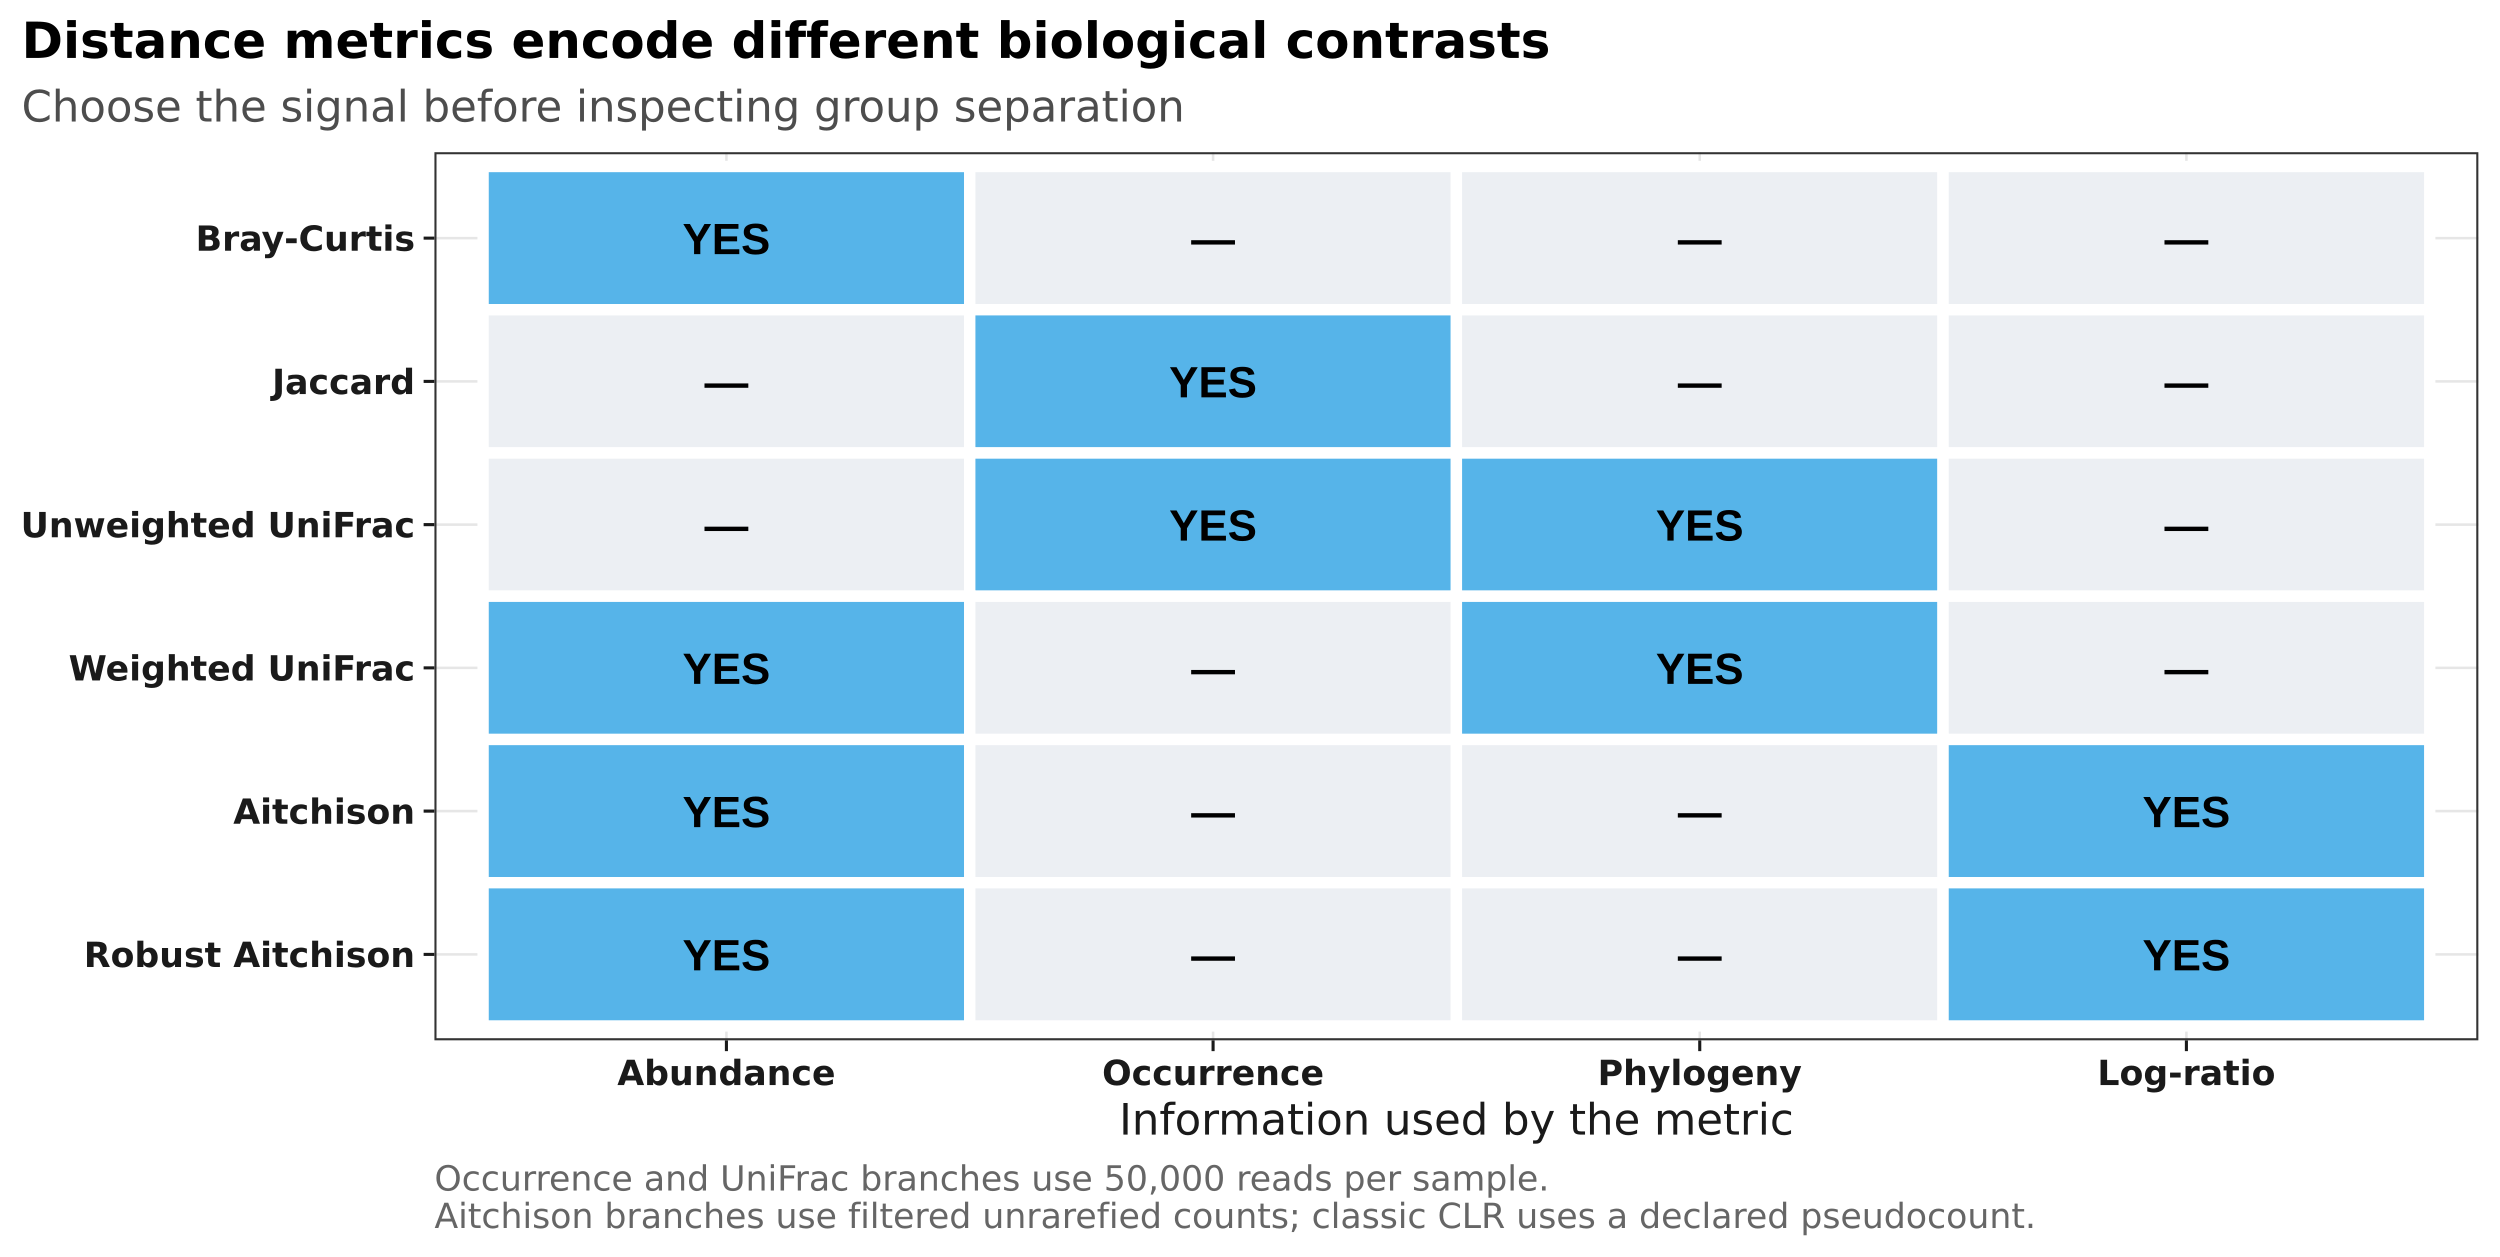
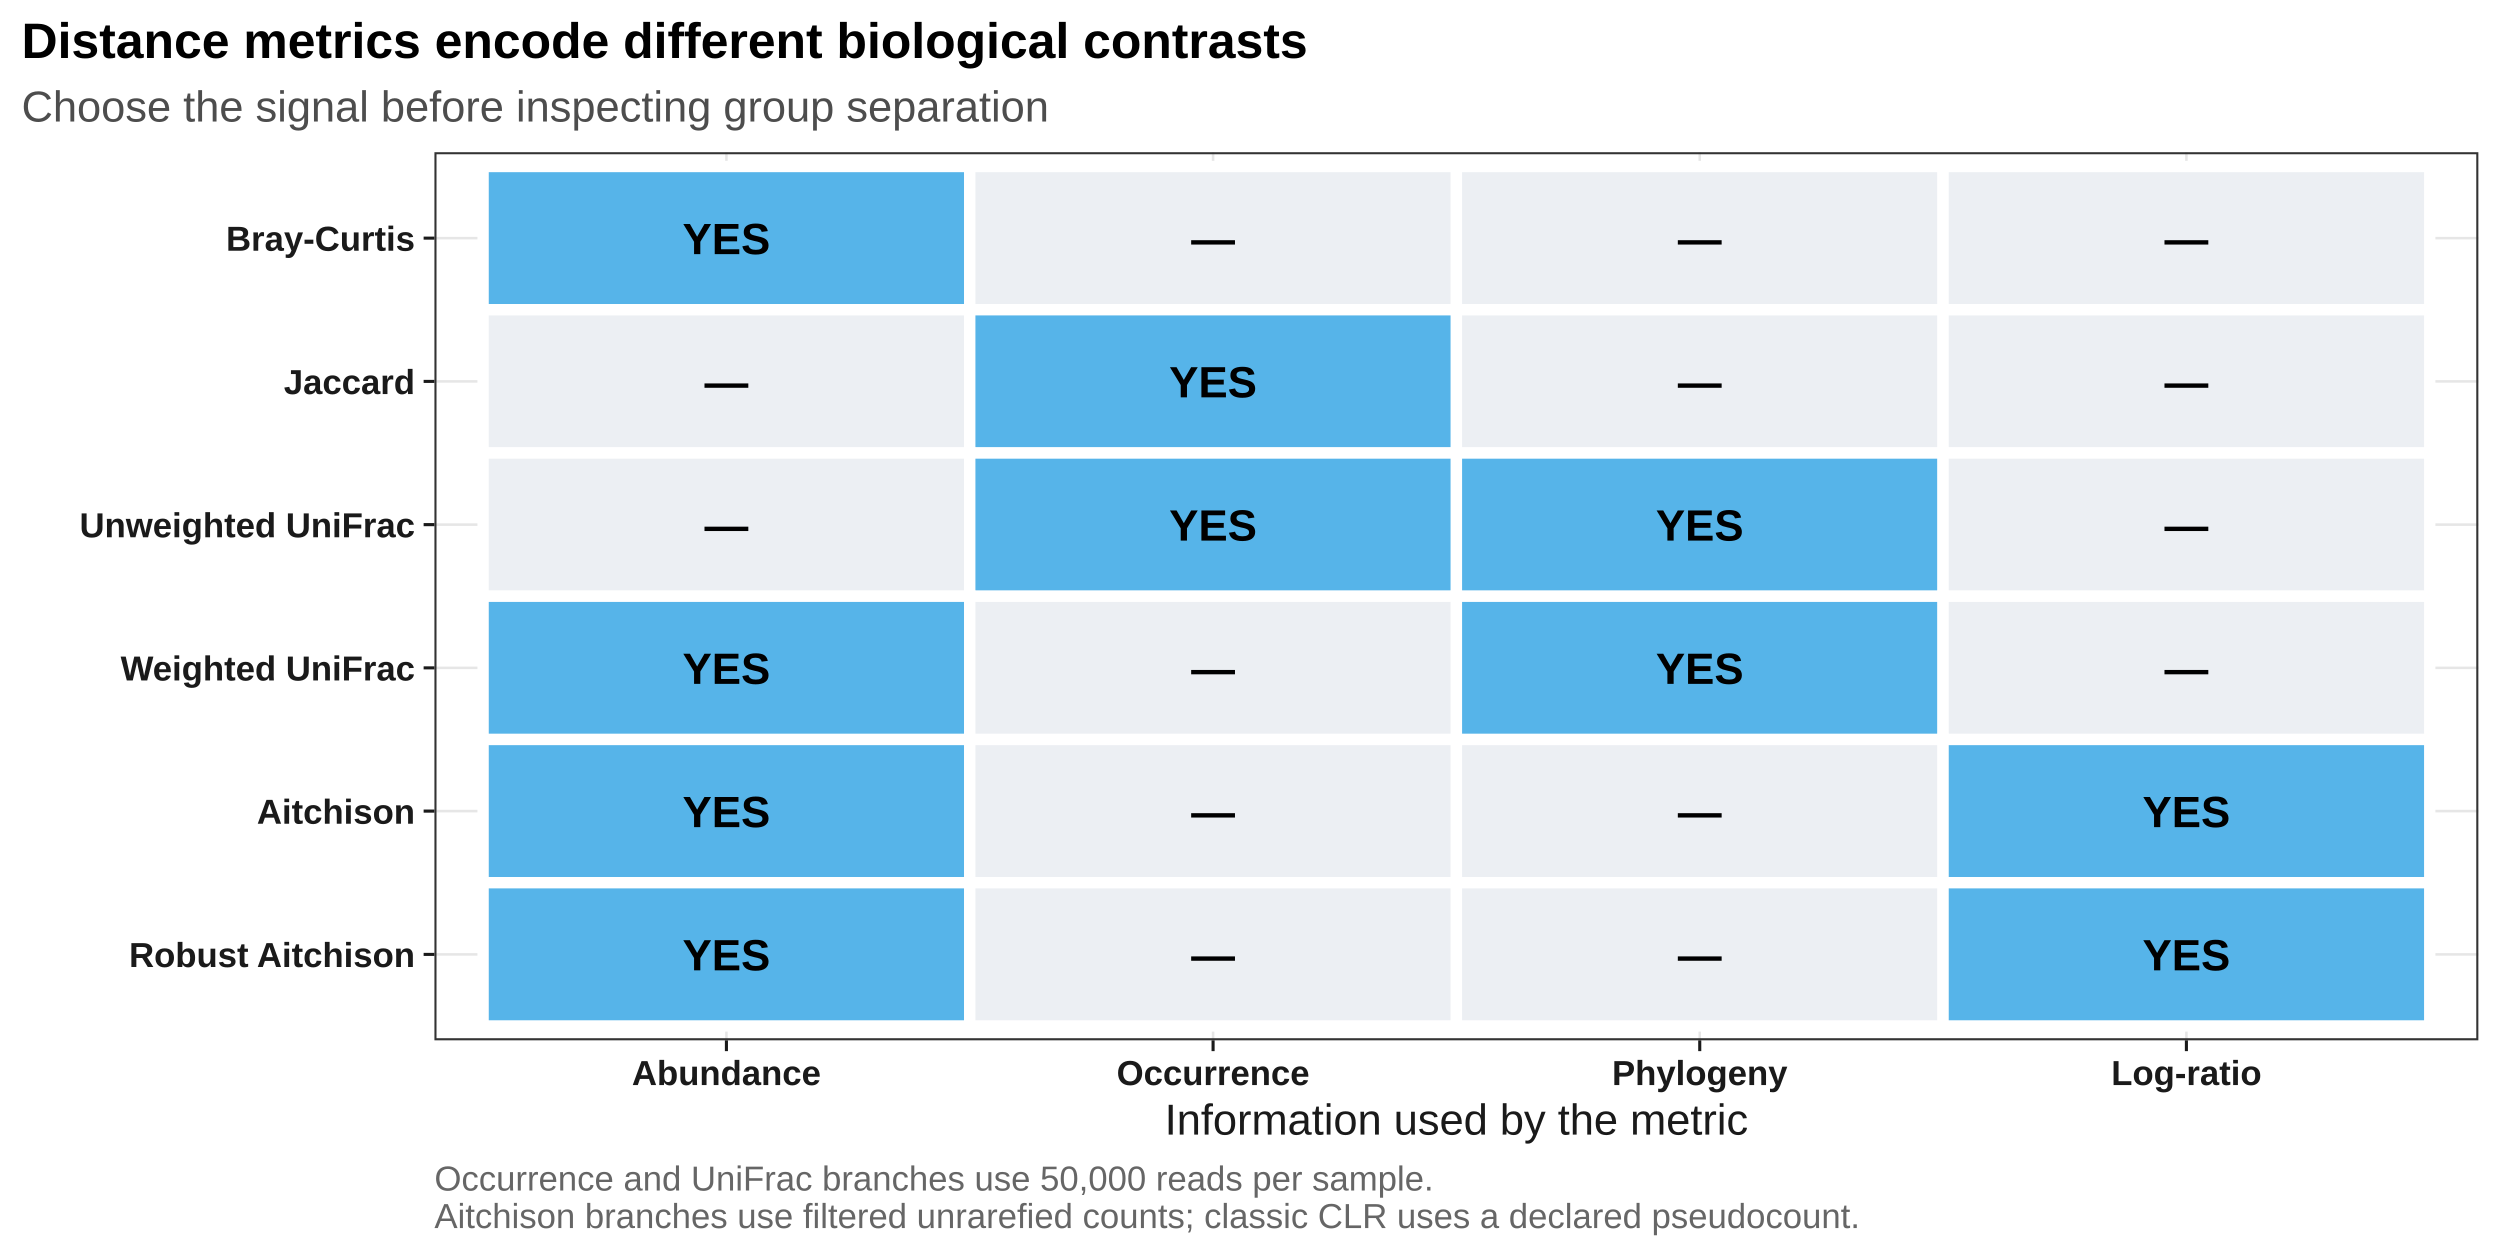
<svg xmlns="http://www.w3.org/2000/svg" class="svglite" width="518.74pt" height="260.79pt" viewBox="0 0 518.74 260.79">
  <defs>
    <style type="text/css">
    .svglite line, .svglite polyline, .svglite polygon, .svglite path, .svglite rect, .svglite circle {
      fill: none;
      stroke: #000000;
      stroke-linecap: round;
      stroke-linejoin: round;
      stroke-miterlimit: 10.00;
    }
    .svglite text {
      white-space: pre;
    }
  </style>
  </defs>
  <rect width="100%" height="100%" style="stroke: none; fill: #FFFFFF;" />
  <defs>
    <clipPath id="cpMC4wMHw1MTguNzR8MC4wMHwyNjAuNzk=">
      <rect x="0.00" y="0.00" width="518.74" height="260.79" />
    </clipPath>
  </defs>
  <g clip-path="url(#cpMC4wMHw1MTguNzR8MC4wMHwyNjAuNzk=)">
    <rect x="0.00" y="0.00" width="518.74" height="260.79" style="stroke-width: 0.87; stroke: #FFFFFF; fill: #FFFFFF;" />
  </g>
  <defs>
    <clipPath id="cpOTAuMTR8NTE0LjI2fDMxLjU4fDIxNS44Ng==">
      <rect x="90.14" y="31.58" width="424.11" height="184.28" />
    </clipPath>
  </defs>
  <g clip-path="url(#cpOTAuMTR8NTE0LjI2fDMxLjU4fDIxNS44Ng==)">
    <rect x="90.14" y="31.58" width="424.11" height="184.28" style="stroke-width: 0.87; stroke: none; fill: #FFFFFF;" />
    <polyline points="90.14,198.03 514.26,198.03 " style="stroke-width: 0.53; stroke: #E6E6E6; stroke-linecap: butt;" />
    <polyline points="90.14,168.30 514.26,168.30 " style="stroke-width: 0.53; stroke: #E6E6E6; stroke-linecap: butt;" />
    <polyline points="90.14,138.58 514.26,138.58 " style="stroke-width: 0.53; stroke: #E6E6E6; stroke-linecap: butt;" />
    <polyline points="90.14,108.86 514.26,108.86 " style="stroke-width: 0.53; stroke: #E6E6E6; stroke-linecap: butt;" />
    <polyline points="90.14,79.14 514.26,79.14 " style="stroke-width: 0.53; stroke: #E6E6E6; stroke-linecap: butt;" />
    <polyline points="90.14,49.41 514.26,49.41 " style="stroke-width: 0.53; stroke: #E6E6E6; stroke-linecap: butt;" />
    <polyline points="150.73,215.86 150.73,31.58 " style="stroke-width: 0.53; stroke: #E6E6E6; stroke-linecap: butt;" />
    <polyline points="251.71,215.86 251.71,31.58 " style="stroke-width: 0.53; stroke: #E6E6E6; stroke-linecap: butt;" />
    <polyline points="352.69,215.86 352.69,31.58 " style="stroke-width: 0.53; stroke: #E6E6E6; stroke-linecap: butt;" />
    <polyline points="453.67,215.86 453.67,31.58 " style="stroke-width: 0.53; stroke: #E6E6E6; stroke-linecap: butt;" />
    <rect x="100.24" y="34.55" width="100.98" height="29.72" style="stroke-width: 2.35; stroke: #FFFFFF; stroke-linecap: butt; stroke-linejoin: miter; fill: #56B4E9;" />
    <rect x="201.22" y="34.55" width="100.98" height="29.72" style="stroke-width: 2.35; stroke: #FFFFFF; stroke-linecap: butt; stroke-linejoin: miter; fill: #ECEFF3;" />
    <rect x="302.20" y="34.55" width="100.98" height="29.72" style="stroke-width: 2.35; stroke: #FFFFFF; stroke-linecap: butt; stroke-linejoin: miter; fill: #ECEFF3;" />
    <rect x="403.18" y="34.55" width="100.98" height="29.72" style="stroke-width: 2.35; stroke: #FFFFFF; stroke-linecap: butt; stroke-linejoin: miter; fill: #ECEFF3;" />
    <rect x="100.24" y="64.27" width="100.98" height="29.72" style="stroke-width: 2.35; stroke: #FFFFFF; stroke-linecap: butt; stroke-linejoin: miter; fill: #ECEFF3;" />
    <rect x="201.22" y="64.27" width="100.98" height="29.72" style="stroke-width: 2.35; stroke: #FFFFFF; stroke-linecap: butt; stroke-linejoin: miter; fill: #56B4E9;" />
    <rect x="302.20" y="64.27" width="100.98" height="29.72" style="stroke-width: 2.35; stroke: #FFFFFF; stroke-linecap: butt; stroke-linejoin: miter; fill: #ECEFF3;" />
    <rect x="403.18" y="64.27" width="100.98" height="29.72" style="stroke-width: 2.35; stroke: #FFFFFF; stroke-linecap: butt; stroke-linejoin: miter; fill: #ECEFF3;" />
    <rect x="100.24" y="94.00" width="100.98" height="29.72" style="stroke-width: 2.35; stroke: #FFFFFF; stroke-linecap: butt; stroke-linejoin: miter; fill: #ECEFF3;" />
    <rect x="201.22" y="94.00" width="100.98" height="29.72" style="stroke-width: 2.35; stroke: #FFFFFF; stroke-linecap: butt; stroke-linejoin: miter; fill: #56B4E9;" />
    <rect x="302.20" y="94.00" width="100.98" height="29.72" style="stroke-width: 2.35; stroke: #FFFFFF; stroke-linecap: butt; stroke-linejoin: miter; fill: #56B4E9;" />
    <rect x="403.18" y="94.00" width="100.98" height="29.72" style="stroke-width: 2.35; stroke: #FFFFFF; stroke-linecap: butt; stroke-linejoin: miter; fill: #ECEFF3;" />
    <rect x="100.24" y="123.72" width="100.98" height="29.72" style="stroke-width: 2.35; stroke: #FFFFFF; stroke-linecap: butt; stroke-linejoin: miter; fill: #56B4E9;" />
    <rect x="201.22" y="123.72" width="100.98" height="29.72" style="stroke-width: 2.35; stroke: #FFFFFF; stroke-linecap: butt; stroke-linejoin: miter; fill: #ECEFF3;" />
    <rect x="302.20" y="123.72" width="100.98" height="29.72" style="stroke-width: 2.35; stroke: #FFFFFF; stroke-linecap: butt; stroke-linejoin: miter; fill: #56B4E9;" />
    <rect x="403.18" y="123.72" width="100.98" height="29.72" style="stroke-width: 2.35; stroke: #FFFFFF; stroke-linecap: butt; stroke-linejoin: miter; fill: #ECEFF3;" />
    <rect x="100.24" y="153.44" width="100.98" height="29.72" style="stroke-width: 2.35; stroke: #FFFFFF; stroke-linecap: butt; stroke-linejoin: miter; fill: #56B4E9;" />
    <rect x="201.22" y="153.44" width="100.98" height="29.72" style="stroke-width: 2.35; stroke: #FFFFFF; stroke-linecap: butt; stroke-linejoin: miter; fill: #ECEFF3;" />
    <rect x="302.20" y="153.44" width="100.98" height="29.72" style="stroke-width: 2.35; stroke: #FFFFFF; stroke-linecap: butt; stroke-linejoin: miter; fill: #ECEFF3;" />
    <rect x="403.18" y="153.44" width="100.98" height="29.72" style="stroke-width: 2.35; stroke: #FFFFFF; stroke-linecap: butt; stroke-linejoin: miter; fill: #56B4E9;" />
    <rect x="100.24" y="183.16" width="100.98" height="29.72" style="stroke-width: 2.35; stroke: #FFFFFF; stroke-linecap: butt; stroke-linejoin: miter; fill: #56B4E9;" />
    <rect x="201.22" y="183.16" width="100.98" height="29.72" style="stroke-width: 2.35; stroke: #FFFFFF; stroke-linecap: butt; stroke-linejoin: miter; fill: #ECEFF3;" />
    <rect x="302.20" y="183.16" width="100.98" height="29.72" style="stroke-width: 2.35; stroke: #FFFFFF; stroke-linecap: butt; stroke-linejoin: miter; fill: #ECEFF3;" />
    <rect x="403.18" y="183.16" width="100.98" height="29.72" style="stroke-width: 2.35; stroke: #FFFFFF; stroke-linecap: butt; stroke-linejoin: miter; fill: #56B4E9;" />
    <text x="150.73" y="52.73" text-anchor="middle" style="font-size: 9.10px; font-weight: bold; font-family: &quot;Arial&quot;;" textLength="19.35px" lengthAdjust="spacingAndGlyphs">YES</text>
    <text x="251.71" y="52.73" text-anchor="middle" style="font-size: 9.10px; font-weight: bold; font-family: &quot;Arial&quot;;" textLength="9.09px" lengthAdjust="spacingAndGlyphs">—</text>
    <text x="352.69" y="52.73" text-anchor="middle" style="font-size: 9.10px; font-weight: bold; font-family: &quot;Arial&quot;;" textLength="9.09px" lengthAdjust="spacingAndGlyphs">—</text>
    <text x="453.67" y="52.73" text-anchor="middle" style="font-size: 9.10px; font-weight: bold; font-family: &quot;Arial&quot;;" textLength="9.09px" lengthAdjust="spacingAndGlyphs">—</text>
    <text x="150.73" y="82.45" text-anchor="middle" style="font-size: 9.10px; font-weight: bold; font-family: &quot;Arial&quot;;" textLength="9.09px" lengthAdjust="spacingAndGlyphs">—</text>
    <text x="251.71" y="82.45" text-anchor="middle" style="font-size: 9.10px; font-weight: bold; font-family: &quot;Arial&quot;;" textLength="19.35px" lengthAdjust="spacingAndGlyphs">YES</text>
    <text x="352.69" y="82.45" text-anchor="middle" style="font-size: 9.10px; font-weight: bold; font-family: &quot;Arial&quot;;" textLength="9.09px" lengthAdjust="spacingAndGlyphs">—</text>
    <text x="453.67" y="82.45" text-anchor="middle" style="font-size: 9.10px; font-weight: bold; font-family: &quot;Arial&quot;;" textLength="9.09px" lengthAdjust="spacingAndGlyphs">—</text>
    <text x="150.73" y="112.17" text-anchor="middle" style="font-size: 9.10px; font-weight: bold; font-family: &quot;Arial&quot;;" textLength="9.09px" lengthAdjust="spacingAndGlyphs">—</text>
    <text x="251.71" y="112.17" text-anchor="middle" style="font-size: 9.10px; font-weight: bold; font-family: &quot;Arial&quot;;" textLength="19.35px" lengthAdjust="spacingAndGlyphs">YES</text>
    <text x="352.69" y="112.17" text-anchor="middle" style="font-size: 9.10px; font-weight: bold; font-family: &quot;Arial&quot;;" textLength="19.35px" lengthAdjust="spacingAndGlyphs">YES</text>
    <text x="453.67" y="112.17" text-anchor="middle" style="font-size: 9.10px; font-weight: bold; font-family: &quot;Arial&quot;;" textLength="9.09px" lengthAdjust="spacingAndGlyphs">—</text>
    <text x="150.73" y="141.90" text-anchor="middle" style="font-size: 9.10px; font-weight: bold; font-family: &quot;Arial&quot;;" textLength="19.35px" lengthAdjust="spacingAndGlyphs">YES</text>
    <text x="251.71" y="141.90" text-anchor="middle" style="font-size: 9.10px; font-weight: bold; font-family: &quot;Arial&quot;;" textLength="9.09px" lengthAdjust="spacingAndGlyphs">—</text>
    <text x="352.69" y="141.90" text-anchor="middle" style="font-size: 9.10px; font-weight: bold; font-family: &quot;Arial&quot;;" textLength="19.35px" lengthAdjust="spacingAndGlyphs">YES</text>
    <text x="453.67" y="141.90" text-anchor="middle" style="font-size: 9.10px; font-weight: bold; font-family: &quot;Arial&quot;;" textLength="9.09px" lengthAdjust="spacingAndGlyphs">—</text>
    <text x="150.73" y="171.62" text-anchor="middle" style="font-size: 9.10px; font-weight: bold; font-family: &quot;Arial&quot;;" textLength="19.35px" lengthAdjust="spacingAndGlyphs">YES</text>
    <text x="251.71" y="171.62" text-anchor="middle" style="font-size: 9.10px; font-weight: bold; font-family: &quot;Arial&quot;;" textLength="9.09px" lengthAdjust="spacingAndGlyphs">—</text>
    <text x="352.69" y="171.62" text-anchor="middle" style="font-size: 9.10px; font-weight: bold; font-family: &quot;Arial&quot;;" textLength="9.09px" lengthAdjust="spacingAndGlyphs">—</text>
    <text x="453.67" y="171.62" text-anchor="middle" style="font-size: 9.10px; font-weight: bold; font-family: &quot;Arial&quot;;" textLength="19.35px" lengthAdjust="spacingAndGlyphs">YES</text>
    <text x="150.73" y="201.34" text-anchor="middle" style="font-size: 9.10px; font-weight: bold; font-family: &quot;Arial&quot;;" textLength="19.35px" lengthAdjust="spacingAndGlyphs">YES</text>
    <text x="251.71" y="201.34" text-anchor="middle" style="font-size: 9.10px; font-weight: bold; font-family: &quot;Arial&quot;;" textLength="9.09px" lengthAdjust="spacingAndGlyphs">—</text>
    <text x="352.69" y="201.34" text-anchor="middle" style="font-size: 9.10px; font-weight: bold; font-family: &quot;Arial&quot;;" textLength="9.09px" lengthAdjust="spacingAndGlyphs">—</text>
    <text x="453.67" y="201.34" text-anchor="middle" style="font-size: 9.10px; font-weight: bold; font-family: &quot;Arial&quot;;" textLength="19.35px" lengthAdjust="spacingAndGlyphs">YES</text>
    <rect x="90.14" y="31.58" width="424.11" height="184.28" style="stroke-width: 0.87; stroke: #333333;" />
  </g>
  <g clip-path="url(#cpMC4wMHw1MTguNzR8MC4wMHwyNjAuNzk=)">
-     <text x="86.11" y="200.65" text-anchor="end" style="font-size: 7.20px; font-weight: bold;fill: #1A1A1A; font-family: &quot;DejaVu Sans&quot;;" textLength="68.55px" lengthAdjust="spacingAndGlyphs">Robust Aitchison</text>
-     <text x="86.11" y="170.92" text-anchor="end" style="font-size: 7.20px; font-weight: bold;fill: #1A1A1A; font-family: &quot;DejaVu Sans&quot;;" textLength="37.62px" lengthAdjust="spacingAndGlyphs">Aitchison</text>
-     <text x="86.11" y="141.20" text-anchor="end" style="font-size: 7.20px; font-weight: bold;fill: #1A1A1A; font-family: &quot;DejaVu Sans&quot;;" textLength="71.71px" lengthAdjust="spacingAndGlyphs">Weighted UniFrac</text>
-     <text x="86.11" y="111.48" text-anchor="end" style="font-size: 7.20px; font-weight: bold;fill: #1A1A1A; font-family: &quot;DejaVu Sans&quot;;" textLength="81.63px" lengthAdjust="spacingAndGlyphs">Unweighted UniFrac</text>
-     <text x="86.11" y="81.76" text-anchor="end" style="font-size: 7.20px; font-weight: bold;fill: #1A1A1A; font-family: &quot;DejaVu Sans&quot;;" textLength="29.57px" lengthAdjust="spacingAndGlyphs">Jaccard</text>
-     <text x="86.11" y="52.03" text-anchor="end" style="font-size: 7.20px; font-weight: bold;fill: #1A1A1A; font-family: &quot;DejaVu Sans&quot;;" textLength="45.41px" lengthAdjust="spacingAndGlyphs">Bray-Curtis</text>
+     <text x="86.11" y="200.65" text-anchor="end" style="font-size: 7.20px; font-weight: bold;fill: #1A1A1A; font-family: &quot;Arial&quot;;" textLength="68.55px" lengthAdjust="spacingAndGlyphs">Robust Aitchison</text>
+     <text x="86.11" y="170.92" text-anchor="end" style="font-size: 7.20px; font-weight: bold;fill: #1A1A1A; font-family: &quot;Arial&quot;;" textLength="37.62px" lengthAdjust="spacingAndGlyphs">Aitchison</text>
+     <text x="86.11" y="141.20" text-anchor="end" style="font-size: 7.20px; font-weight: bold;fill: #1A1A1A; font-family: &quot;Arial&quot;;" textLength="71.71px" lengthAdjust="spacingAndGlyphs">Weighted UniFrac</text>
+     <text x="86.11" y="111.48" text-anchor="end" style="font-size: 7.20px; font-weight: bold;fill: #1A1A1A; font-family: &quot;Arial&quot;;" textLength="81.63px" lengthAdjust="spacingAndGlyphs">Unweighted UniFrac</text>
+     <text x="86.11" y="81.76" text-anchor="end" style="font-size: 7.20px; font-weight: bold;fill: #1A1A1A; font-family: &quot;Arial&quot;;" textLength="29.57px" lengthAdjust="spacingAndGlyphs">Jaccard</text>
+     <text x="86.11" y="52.03" text-anchor="end" style="font-size: 7.20px; font-weight: bold;fill: #1A1A1A; font-family: &quot;Arial&quot;;" textLength="45.41px" lengthAdjust="spacingAndGlyphs">Bray-Curtis</text>
    <polyline points="87.90,198.03 90.14,198.03 " style="stroke-width: 0.64; stroke: #1A1A1A; stroke-linecap: butt;" />
    <polyline points="87.90,168.30 90.14,168.30 " style="stroke-width: 0.64; stroke: #1A1A1A; stroke-linecap: butt;" />
    <polyline points="87.90,138.58 90.14,138.58 " style="stroke-width: 0.64; stroke: #1A1A1A; stroke-linecap: butt;" />
    <polyline points="87.90,108.86 90.14,108.86 " style="stroke-width: 0.64; stroke: #1A1A1A; stroke-linecap: butt;" />
    <polyline points="87.90,79.14 90.14,79.14 " style="stroke-width: 0.64; stroke: #1A1A1A; stroke-linecap: butt;" />
    <polyline points="87.90,49.41 90.14,49.41 " style="stroke-width: 0.64; stroke: #1A1A1A; stroke-linecap: butt;" />
    <polyline points="150.73,218.10 150.73,215.86 " style="stroke-width: 0.64; stroke: #1A1A1A; stroke-linecap: butt;" />
    <polyline points="251.71,218.10 251.71,215.86 " style="stroke-width: 0.64; stroke: #1A1A1A; stroke-linecap: butt;" />
    <polyline points="352.69,218.10 352.69,215.86 " style="stroke-width: 0.64; stroke: #1A1A1A; stroke-linecap: butt;" />
    <polyline points="453.67,218.10 453.67,215.86 " style="stroke-width: 0.64; stroke: #1A1A1A; stroke-linecap: butt;" />
-     <text x="150.73" y="225.14" text-anchor="middle" style="font-size: 7.20px; font-weight: bold;fill: #1A1A1A; font-family: &quot;DejaVu Sans&quot;;" textLength="45.16px" lengthAdjust="spacingAndGlyphs">Abundance</text>
-     <text x="251.71" y="225.14" text-anchor="middle" style="font-size: 7.20px; font-weight: bold;fill: #1A1A1A; font-family: &quot;DejaVu Sans&quot;;" textLength="45.95px" lengthAdjust="spacingAndGlyphs">Occurrence</text>
-     <text x="352.69" y="225.14" text-anchor="middle" style="font-size: 7.20px; font-weight: bold;fill: #1A1A1A; font-family: &quot;DejaVu Sans&quot;;" textLength="42.28px" lengthAdjust="spacingAndGlyphs">Phylogeny</text>
-     <text x="453.67" y="225.14" text-anchor="middle" style="font-size: 7.20px; font-weight: bold;fill: #1A1A1A; font-family: &quot;DejaVu Sans&quot;;" textLength="36.86px" lengthAdjust="spacingAndGlyphs">Log-ratio</text>
-     <text x="302.20" y="235.43" text-anchor="middle" style="font-size: 9.00px;fill: #1A1A1A; font-family: &quot;DejaVu Sans&quot;;" textLength="139.95px" lengthAdjust="spacingAndGlyphs">Information used by the metric</text>
-     <text x="4.48" y="25.22" style="font-size: 9.00px;fill: #4D4D4D; font-family: &quot;DejaVu Sans&quot;;" textLength="241.28px" lengthAdjust="spacingAndGlyphs">Choose the signal before inspecting group separation</text>
-     <text x="4.48" y="12.03" style="font-size: 10.35px; font-weight: bold; font-family: &quot;DejaVu Sans&quot;;" textLength="317.15px" lengthAdjust="spacingAndGlyphs">Distance metrics encode different biological contrasts</text>
-     <text x="90.14" y="247.03" style="font-size: 7.20px;fill: #666666; font-family: &quot;DejaVu Sans&quot;;" textLength="230.90px" lengthAdjust="spacingAndGlyphs">Occurrence and UniFrac branches use 50,000 reads per sample.</text>
-     <text x="90.14" y="254.81" style="font-size: 7.20px;fill: #666666; font-family: &quot;DejaVu Sans&quot;;" textLength="331.70px" lengthAdjust="spacingAndGlyphs">Aitchison branches use filtered unrarefied counts; classic CLR uses a declared pseudocount.</text>
+     <text x="150.73" y="225.14" text-anchor="middle" style="font-size: 7.20px; font-weight: bold;fill: #1A1A1A; font-family: &quot;Arial&quot;;" textLength="45.16px" lengthAdjust="spacingAndGlyphs">Abundance</text>
+     <text x="251.71" y="225.14" text-anchor="middle" style="font-size: 7.20px; font-weight: bold;fill: #1A1A1A; font-family: &quot;Arial&quot;;" textLength="45.95px" lengthAdjust="spacingAndGlyphs">Occurrence</text>
+     <text x="352.69" y="225.14" text-anchor="middle" style="font-size: 7.20px; font-weight: bold;fill: #1A1A1A; font-family: &quot;Arial&quot;;" textLength="42.28px" lengthAdjust="spacingAndGlyphs">Phylogeny</text>
+     <text x="453.67" y="225.14" text-anchor="middle" style="font-size: 7.20px; font-weight: bold;fill: #1A1A1A; font-family: &quot;Arial&quot;;" textLength="36.86px" lengthAdjust="spacingAndGlyphs">Log-ratio</text>
+     <text x="302.20" y="235.43" text-anchor="middle" style="font-size: 9.00px;fill: #1A1A1A; font-family: &quot;Arial&quot;;" textLength="139.95px" lengthAdjust="spacingAndGlyphs">Information used by the metric</text>
+     <text x="4.48" y="25.22" style="font-size: 9.00px;fill: #4D4D4D; font-family: &quot;Arial&quot;;" textLength="241.28px" lengthAdjust="spacingAndGlyphs">Choose the signal before inspecting group separation</text>
+     <text x="4.48" y="12.03" style="font-size: 10.35px; font-weight: bold; font-family: &quot;Arial&quot;;" textLength="317.15px" lengthAdjust="spacingAndGlyphs">Distance metrics encode different biological contrasts</text>
+     <text x="90.14" y="247.03" style="font-size: 7.20px;fill: #666666; font-family: &quot;Arial&quot;;" textLength="230.90px" lengthAdjust="spacingAndGlyphs">Occurrence and UniFrac branches use 50,000 reads per sample.</text>
+     <text x="90.14" y="254.81" style="font-size: 7.20px;fill: #666666; font-family: &quot;Arial&quot;;" textLength="331.70px" lengthAdjust="spacingAndGlyphs">Aitchison branches use filtered unrarefied counts; classic CLR uses a declared pseudocount.</text>
  </g>
</svg>
